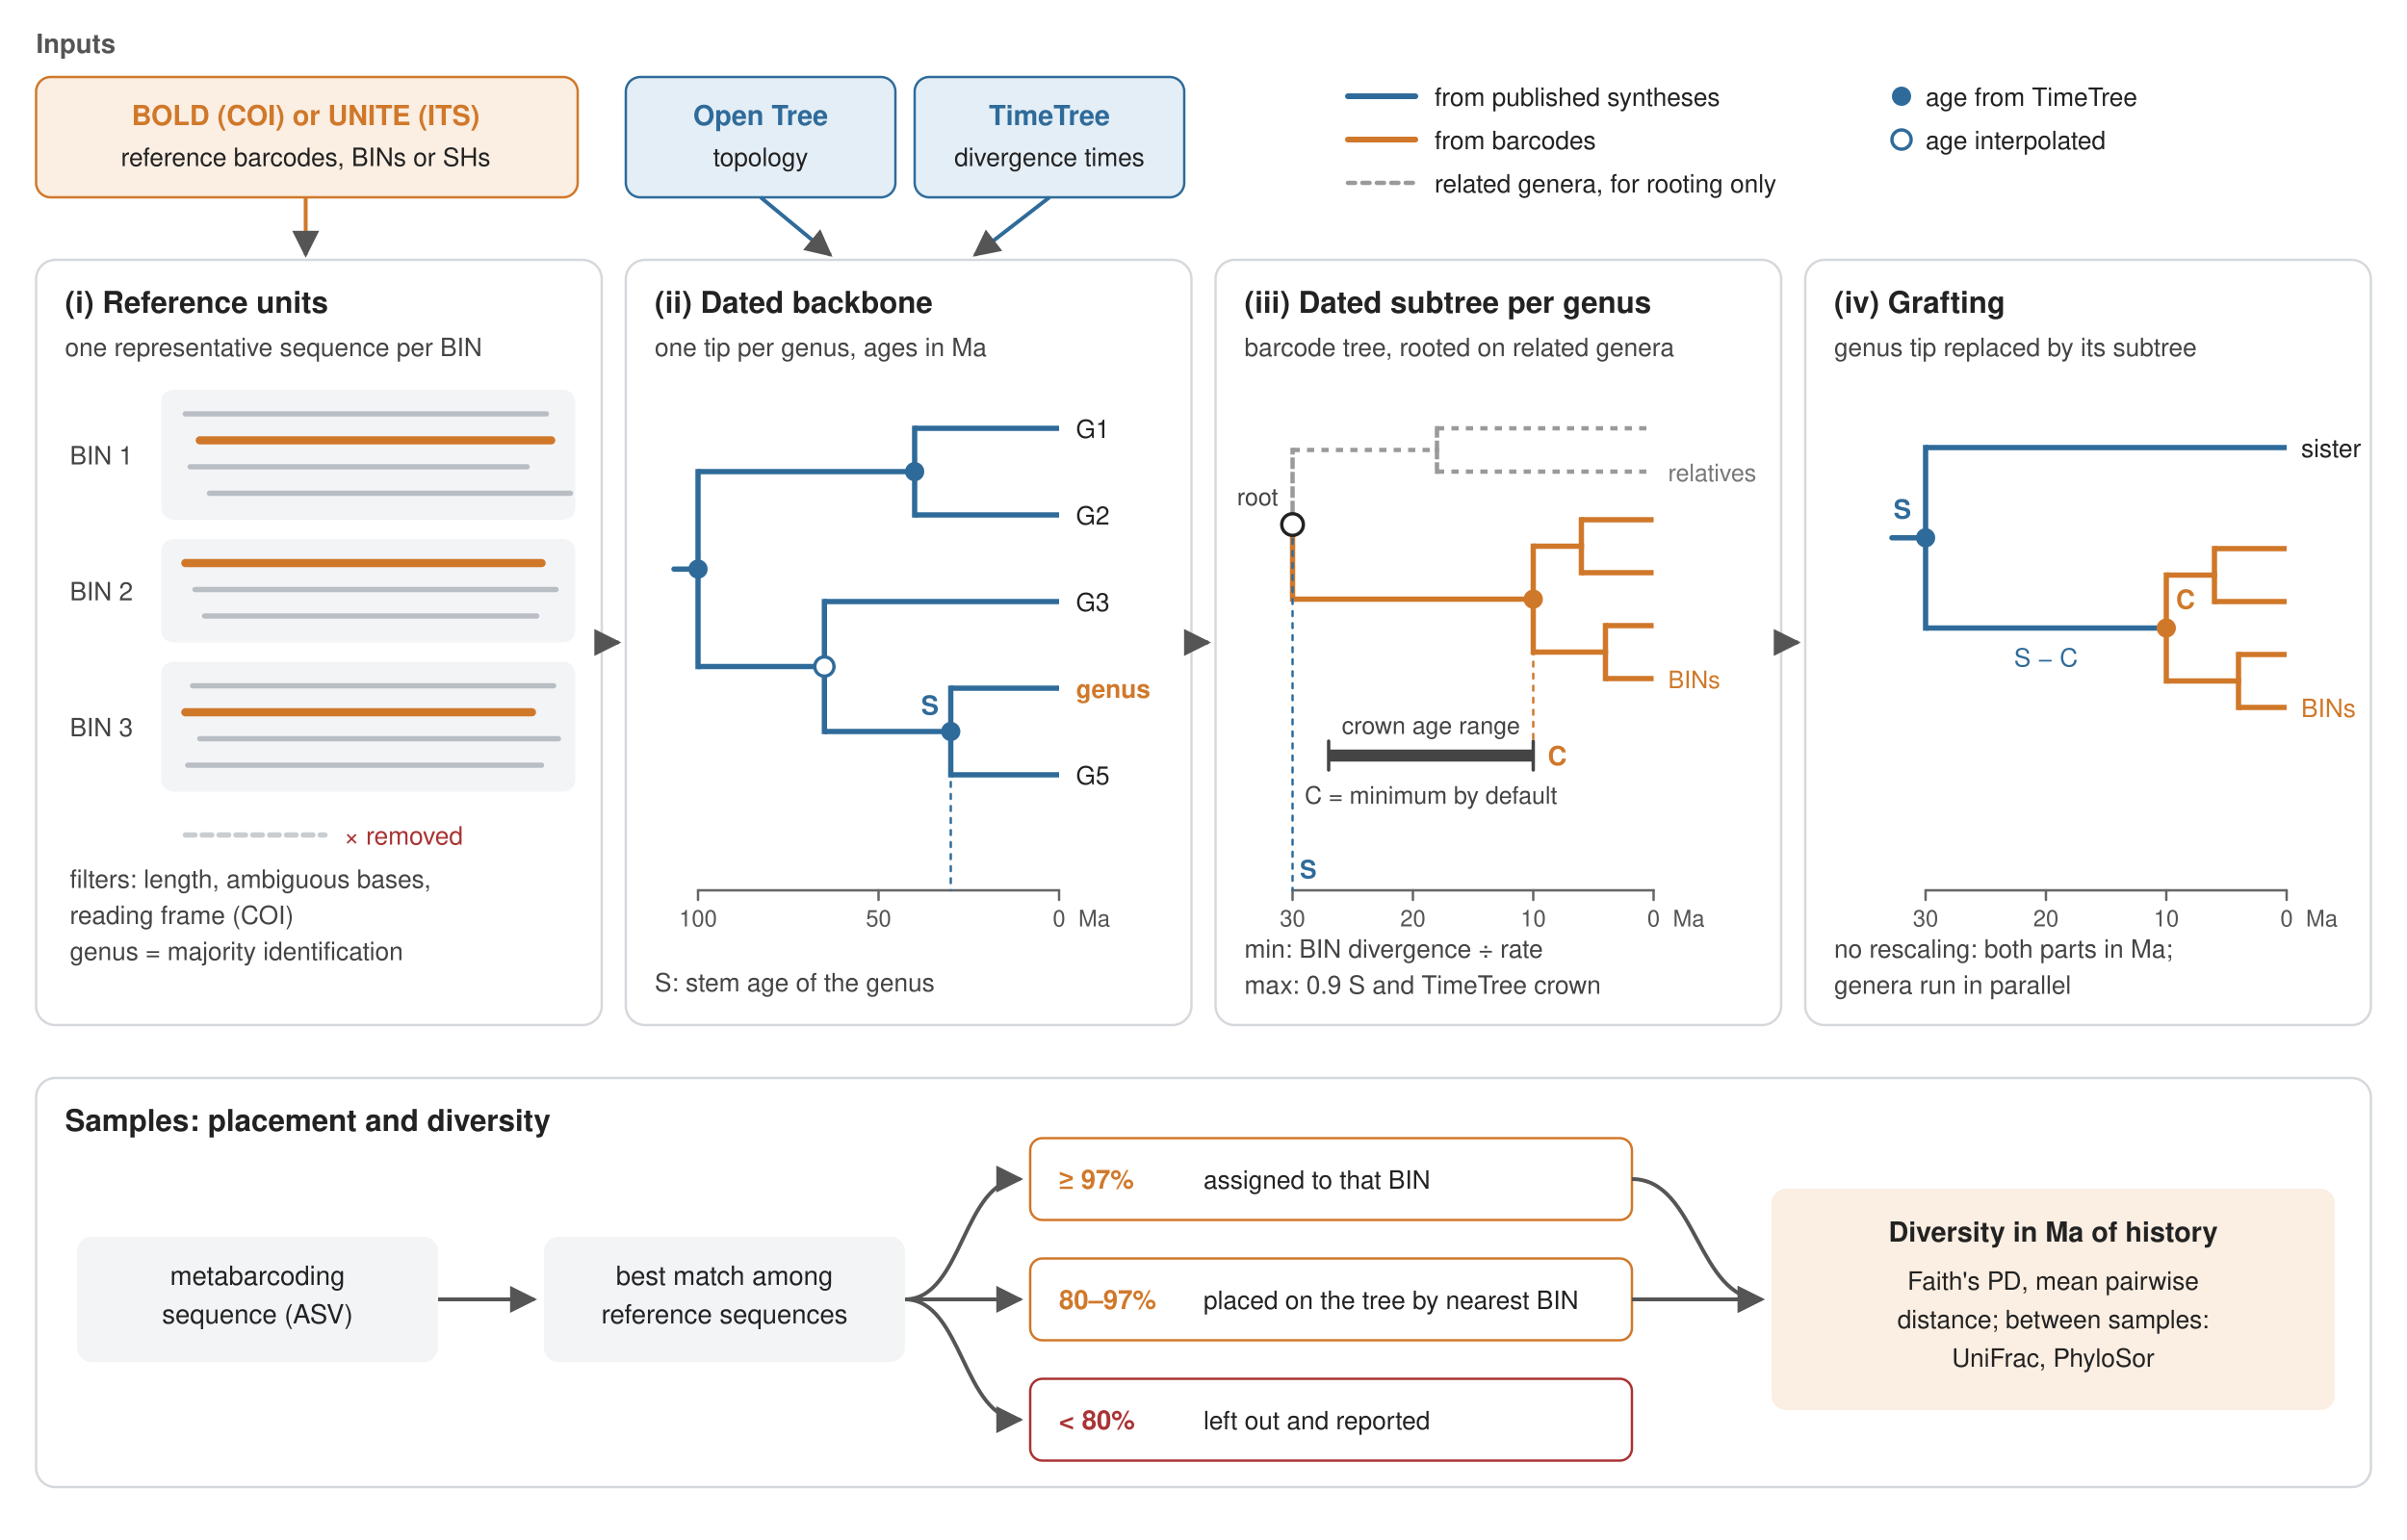
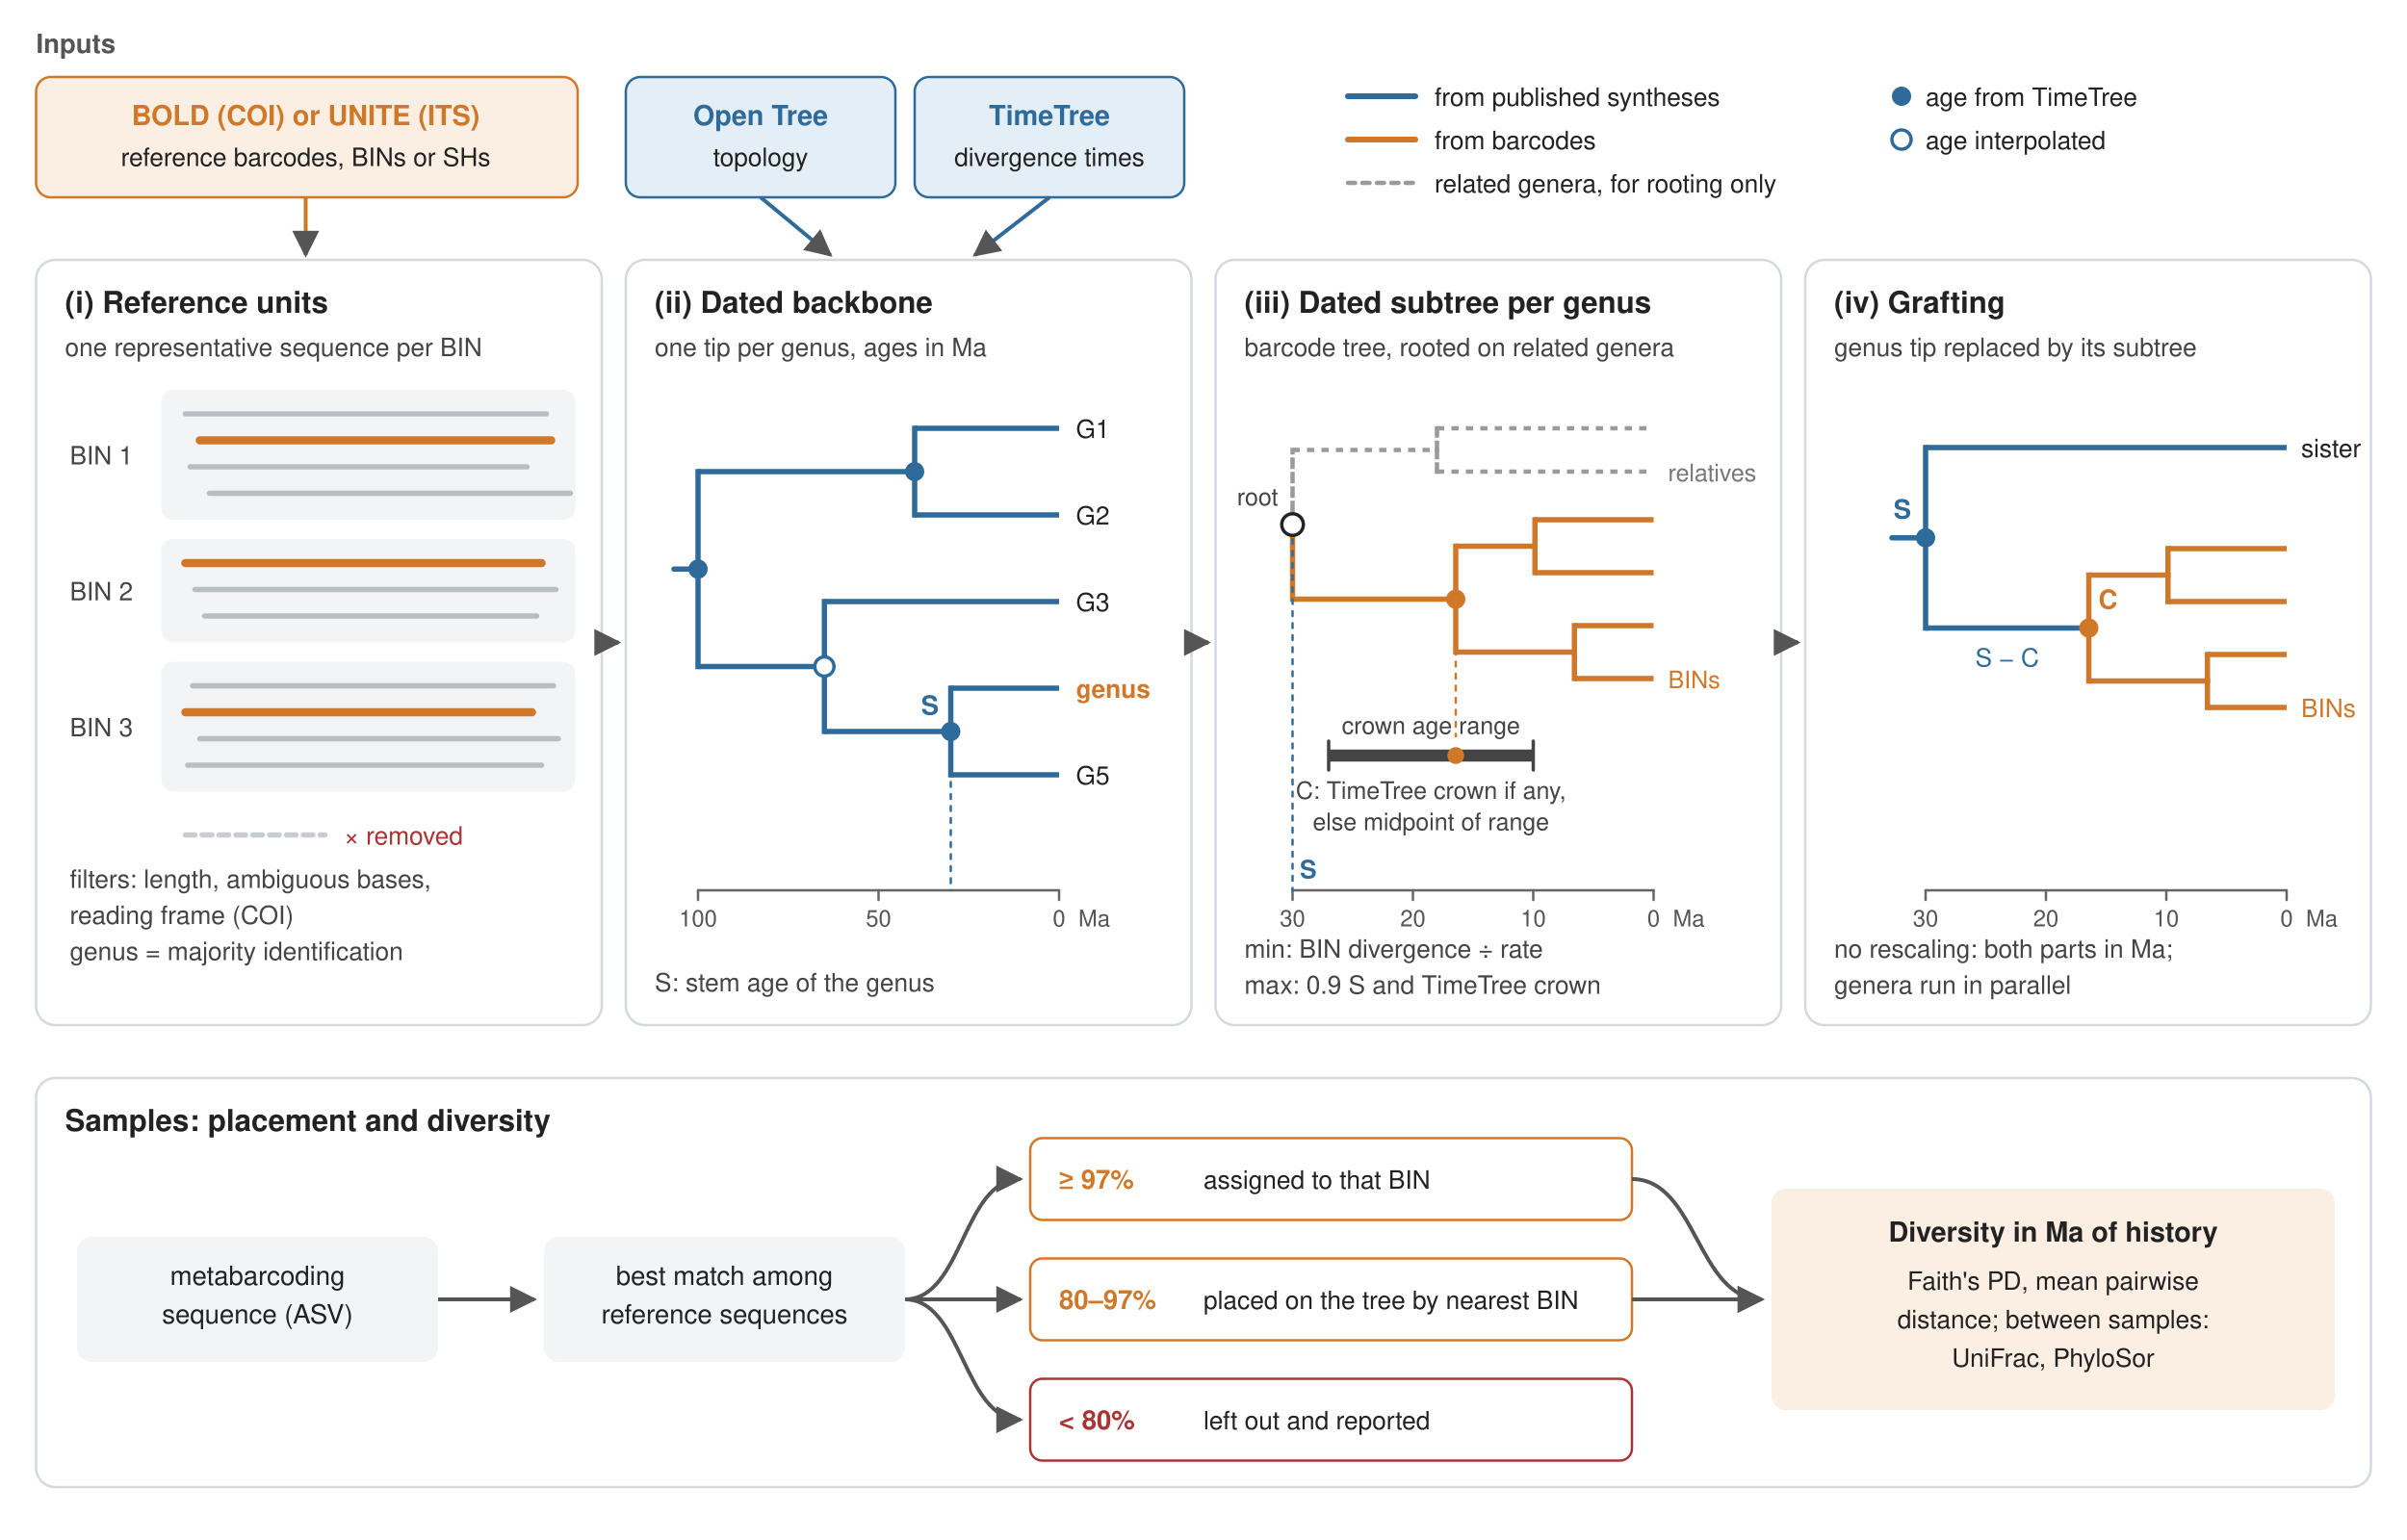
<svg xmlns="http://www.w3.org/2000/svg" width="1000" height="640" viewBox="0 0 1000 640" font-family="Helvetica, Arial, 'Liberation Sans', sans-serif">
  <defs>
    <marker id="arr" viewBox="0 0 10 10" refX="9" refY="5" markerWidth="7" markerHeight="7" orient="auto-start-reverse">
      <path d="M0,0 L10,5 L0,10 z" fill="#555" />
    </marker>
  </defs>
  <rect width="1000" height="640" fill="#fff" />
  <text x="15.0" y="22.0" font-size="11" text-anchor="start" font-weight="bold" font-style="normal" fill="#555">Inputs</text>
  <rect x="15.0" y="32.0" width="225.0" height="50.0" rx="6" fill="#fbeee2" stroke="#d0782a" stroke-width="1" />
  <text x="127.0" y="52.0" font-size="11.5" text-anchor="middle" font-weight="bold" font-style="normal" fill="#d0782a">BOLD (COI) or UNITE (ITS)</text>
  <text x="127.0" y="69.0" font-size="10.5" text-anchor="middle" font-weight="normal" font-style="normal" fill="#222222">reference barcodes, BINs or SHs</text>
  <rect x="260.0" y="32.0" width="112.0" height="50.0" rx="6" fill="#e4eef6" stroke="#2f6b9a" stroke-width="1" />
  <text x="316.0" y="52.0" font-size="11.5" text-anchor="middle" font-weight="bold" font-style="normal" fill="#2f6b9a">Open Tree</text>
  <text x="316.0" y="69.0" font-size="10.5" text-anchor="middle" font-weight="normal" font-style="normal" fill="#222222">topology</text>
  <rect x="380.0" y="32.0" width="112.0" height="50.0" rx="6" fill="#e4eef6" stroke="#2f6b9a" stroke-width="1" />
  <text x="436.0" y="52.0" font-size="11.5" text-anchor="middle" font-weight="bold" font-style="normal" fill="#2f6b9a">TimeTree</text>
  <text x="436.0" y="69.0" font-size="10.5" text-anchor="middle" font-weight="normal" font-style="normal" fill="#222222">divergence times</text>
  <line x1="127.0" y1="82.0" x2="127.0" y2="106.0" stroke="#d0782a" stroke-width="1.6" marker-end="url(#arr)" />
  <line x1="316.0" y1="82.0" x2="345.0" y2="106.0" stroke="#2f6b9a" stroke-width="1.6" marker-end="url(#arr)" />
  <line x1="436.0" y1="82.0" x2="405.0" y2="106.0" stroke="#2f6b9a" stroke-width="1.6" marker-end="url(#arr)" />
  <line x1="560.0" y1="40.0" x2="588.0" y2="40.0" stroke="#2f6b9a" stroke-width="2.4" stroke-linecap="round" />
  <text x="596.0" y="44.0" font-size="10.5" text-anchor="start" font-weight="normal" font-style="normal" fill="#222222">from published syntheses</text>
  <line x1="560.0" y1="58.0" x2="588.0" y2="58.0" stroke="#d0782a" stroke-width="2.4" stroke-linecap="round" />
  <text x="596.0" y="62.0" font-size="10.5" text-anchor="start" font-weight="normal" font-style="normal" fill="#222222">from barcodes</text>
  <line x1="560.0" y1="76.0" x2="588.0" y2="76.0" stroke="#9a9a9a" stroke-width="1.8" stroke-linecap="round" stroke-dasharray="3 3" />
  <text x="596.0" y="80.0" font-size="10.5" text-anchor="start" font-weight="normal" font-style="normal" fill="#222222">related genera, for rooting only</text>
  <circle cx="790.0" cy="40.0" r="4" fill="#2f6b9a" />
  <text x="800.0" y="44.0" font-size="10.5" text-anchor="start" font-weight="normal" font-style="normal" fill="#222222">age from TimeTree</text>
  <circle cx="790.0" cy="58.0" r="4" fill="#fff" stroke="#2f6b9a" stroke-width="1.4" />
  <text x="800.0" y="62.0" font-size="10.5" text-anchor="start" font-weight="normal" font-style="normal" fill="#222222">age interpolated</text>
  <rect x="15.0" y="108.0" width="235.0" height="318.0" rx="8" fill="#ffffff" stroke="#d5d8dc" stroke-width="1" />
  <text x="27.0" y="130.0" font-size="12.5" text-anchor="start" font-weight="bold" font-style="normal" fill="#222222">(i) Reference units</text>
  <text x="27.0" y="148.0" font-size="10.5" text-anchor="start" font-weight="normal" font-style="normal" fill="#444">one representative sequence per BIN</text>
  <rect x="67.0" y="162.0" width="172.0" height="54.0" rx="5" fill="#f3f4f6" stroke="none" stroke-width="1" />
  <text x="29.0" y="193.0" font-size="10.5" text-anchor="start" font-weight="normal" font-style="normal" fill="#444">BIN 1</text>
  <line x1="77.0" y1="172.0" x2="227.0" y2="172.0" stroke="#b9bec4" stroke-width="2.2" stroke-linecap="round" />
  <line x1="83.0" y1="183.0" x2="229.0" y2="183.0" stroke="#d0782a" stroke-width="3.4" stroke-linecap="round" />
  <line x1="79.0" y1="194.0" x2="219.0" y2="194.0" stroke="#b9bec4" stroke-width="2.2" stroke-linecap="round" />
  <line x1="87.0" y1="205.0" x2="237.0" y2="205.0" stroke="#b9bec4" stroke-width="2.2" stroke-linecap="round" />
  <rect x="67.0" y="224.0" width="172.0" height="43.0" rx="5" fill="#f3f4f6" stroke="none" stroke-width="1" />
  <text x="29.0" y="249.5" font-size="10.5" text-anchor="start" font-weight="normal" font-style="normal" fill="#444">BIN 2</text>
  <line x1="77.0" y1="234.0" x2="225.0" y2="234.0" stroke="#d0782a" stroke-width="3.4" stroke-linecap="round" />
  <line x1="81.0" y1="245.0" x2="231.0" y2="245.0" stroke="#b9bec4" stroke-width="2.2" stroke-linecap="round" />
  <line x1="85.0" y1="256.0" x2="223.0" y2="256.0" stroke="#b9bec4" stroke-width="2.2" stroke-linecap="round" />
  <rect x="67.0" y="275.0" width="172.0" height="54.0" rx="5" fill="#f3f4f6" stroke="none" stroke-width="1" />
  <text x="29.0" y="306.0" font-size="10.5" text-anchor="start" font-weight="normal" font-style="normal" fill="#444">BIN 3</text>
  <line x1="80.0" y1="285.0" x2="230.0" y2="285.0" stroke="#b9bec4" stroke-width="2.2" stroke-linecap="round" />
  <line x1="77.0" y1="296.0" x2="221.0" y2="296.0" stroke="#d0782a" stroke-width="3.4" stroke-linecap="round" />
  <line x1="83.0" y1="307.0" x2="232.0" y2="307.0" stroke="#b9bec4" stroke-width="2.2" stroke-linecap="round" />
  <line x1="78.0" y1="318.0" x2="225.0" y2="318.0" stroke="#b9bec4" stroke-width="2.2" stroke-linecap="round" />
  <line x1="77.0" y1="347.0" x2="135.0" y2="347.0" stroke="#c9cdd1" stroke-width="2.2" stroke-linecap="round" stroke-dasharray="4 3" />
  <text x="143.0" y="351.0" font-size="10.5" text-anchor="start" font-weight="normal" font-style="normal" fill="#a33">× removed</text>
  <text x="29.0" y="369.0" font-size="10.5" text-anchor="start" font-weight="normal" font-style="normal" fill="#444">filters: length, ambiguous bases,</text>
  <text x="29.0" y="384.0" font-size="10.5" text-anchor="start" font-weight="normal" font-style="normal" fill="#444">reading frame (COI)</text>
  <text x="29.0" y="399.0" font-size="10.5" text-anchor="start" font-weight="normal" font-style="normal" fill="#444">genus = majority identification</text>
  <rect x="260.0" y="108.0" width="235.0" height="318.0" rx="8" fill="#ffffff" stroke="#d5d8dc" stroke-width="1" />
  <text x="272.0" y="130.0" font-size="12.5" text-anchor="start" font-weight="bold" font-style="normal" fill="#222222">(ii) Dated backbone</text>
  <text x="272.0" y="148.0" font-size="10.5" text-anchor="start" font-weight="normal" font-style="normal" fill="#444">one tip per genus, ages in Ma</text>
  <line x1="395.0" y1="304.0" x2="395.0" y2="286.0" stroke="#2f6b9a" stroke-width="2.2" stroke-linecap="square" />
  <line x1="395.0" y1="286.0" x2="440.0" y2="286.0" stroke="#2f6b9a" stroke-width="2.2" stroke-linecap="butt" />
  <line x1="395.0" y1="304.0" x2="395.0" y2="322.0" stroke="#2f6b9a" stroke-width="2.2" stroke-linecap="square" />
  <line x1="395.0" y1="322.0" x2="440.0" y2="322.0" stroke="#2f6b9a" stroke-width="2.2" stroke-linecap="butt" />
  <line x1="380.0" y1="196.0" x2="380.0" y2="178.0" stroke="#2f6b9a" stroke-width="2.2" stroke-linecap="square" />
  <line x1="380.0" y1="178.0" x2="440.0" y2="178.0" stroke="#2f6b9a" stroke-width="2.2" stroke-linecap="butt" />
  <line x1="380.0" y1="196.0" x2="380.0" y2="214.0" stroke="#2f6b9a" stroke-width="2.2" stroke-linecap="square" />
  <line x1="380.0" y1="214.0" x2="440.0" y2="214.0" stroke="#2f6b9a" stroke-width="2.2" stroke-linecap="butt" />
  <line x1="342.5" y1="277.0" x2="342.5" y2="250.0" stroke="#2f6b9a" stroke-width="2.2" stroke-linecap="square" />
  <line x1="342.5" y1="250.0" x2="440.0" y2="250.0" stroke="#2f6b9a" stroke-width="2.2" stroke-linecap="butt" />
  <line x1="342.5" y1="277.0" x2="342.5" y2="304.0" stroke="#2f6b9a" stroke-width="2.2" stroke-linecap="square" />
  <line x1="342.5" y1="304.0" x2="395.0" y2="304.0" stroke="#2f6b9a" stroke-width="2.2" stroke-linecap="butt" />
  <line x1="290.0" y1="236.5" x2="290.0" y2="196.0" stroke="#2f6b9a" stroke-width="2.2" stroke-linecap="square" />
  <line x1="290.0" y1="196.0" x2="380.0" y2="196.0" stroke="#2f6b9a" stroke-width="2.2" stroke-linecap="butt" />
  <line x1="290.0" y1="236.5" x2="290.0" y2="277.0" stroke="#2f6b9a" stroke-width="2.2" stroke-linecap="square" />
  <line x1="290.0" y1="277.0" x2="342.5" y2="277.0" stroke="#2f6b9a" stroke-width="2.2" stroke-linecap="butt" />
  <line x1="280.0" y1="236.5" x2="290.0" y2="236.5" stroke="#2f6b9a" stroke-width="2.2" stroke-linecap="round" />
  <circle cx="395.0" cy="304.0" r="4" fill="#2f6b9a" />
  <circle cx="380.0" cy="196.0" r="4" fill="#2f6b9a" />
  <circle cx="342.5" cy="277.0" r="4" fill="#fff" stroke="#2f6b9a" stroke-width="1.4" />
  <circle cx="290.0" cy="236.5" r="4" fill="#2f6b9a" />
  <text x="447.0" y="182.0" font-size="10.5" text-anchor="start" font-weight="normal" font-style="normal" fill="#222222">G1</text>
  <text x="447.0" y="218.0" font-size="10.5" text-anchor="start" font-weight="normal" font-style="normal" fill="#222222">G2</text>
  <text x="447.0" y="254.0" font-size="10.5" text-anchor="start" font-weight="normal" font-style="normal" fill="#222222">G3</text>
  <text x="447.0" y="290.0" font-size="10.5" text-anchor="start" font-weight="bold" font-style="normal" fill="#d0782a">genus</text>
  <text x="447.0" y="326.0" font-size="10.5" text-anchor="start" font-weight="normal" font-style="normal" fill="#222222">G5</text>
  <text x="390.0" y="297.0" font-size="11" text-anchor="end" font-weight="bold" font-style="normal" fill="#2f6b9a">S</text>
  <line x1="290.0" y1="370.0" x2="440.0" y2="370.0" stroke="#666" stroke-width="1" stroke-linecap="round" />
  <line x1="290.0" y1="370.0" x2="290.0" y2="374.0" stroke="#666" stroke-width="1" stroke-linecap="round" />
  <text x="290.0" y="385.0" font-size="9.5" text-anchor="middle" font-weight="normal" font-style="normal" fill="#555">100</text>
  <line x1="365.0" y1="370.0" x2="365.0" y2="374.0" stroke="#666" stroke-width="1" stroke-linecap="round" />
  <text x="365.0" y="385.0" font-size="9.5" text-anchor="middle" font-weight="normal" font-style="normal" fill="#555">50</text>
  <line x1="440.0" y1="370.0" x2="440.0" y2="374.0" stroke="#666" stroke-width="1" stroke-linecap="round" />
  <text x="440.0" y="385.0" font-size="9.5" text-anchor="middle" font-weight="normal" font-style="normal" fill="#555">0</text>
  <text x="448.0" y="385.0" font-size="9.5" text-anchor="start" font-weight="normal" font-style="normal" fill="#555">Ma</text>
  <line x1="395.0" y1="310.0" x2="395.0" y2="370.0" stroke="#2f6b9a" stroke-width="1" stroke-linecap="round" stroke-dasharray="2 3" />
  <text x="272.0" y="412.0" font-size="10.5" text-anchor="start" font-weight="normal" font-style="normal" fill="#444">S: stem age of the genus</text>
  <rect x="505.0" y="108.0" width="235.0" height="318.0" rx="8" fill="#ffffff" stroke="#d5d8dc" stroke-width="1" />
  <text x="517.0" y="130.0" font-size="12.5" text-anchor="start" font-weight="bold" font-style="normal" fill="#222222">(iii) Dated subtree per genus</text>
  <text x="517.0" y="148.0" font-size="10.5" text-anchor="start" font-weight="normal" font-style="normal" fill="#444">barcode tree, rooted on related genera</text>
-   <line x1="637.0" y1="249.0" x2="637.0" y2="227.0" stroke="#d0782a" stroke-width="2.2" stroke-linecap="square" />
-   <line x1="637.0" y1="227.0" x2="657.0" y2="227.0" stroke="#d0782a" stroke-width="2.2" stroke-linecap="butt" />
-   <line x1="637.0" y1="249.0" x2="637.0" y2="271.0" stroke="#d0782a" stroke-width="2.2" stroke-linecap="square" />
-   <line x1="637.0" y1="271.0" x2="667.0" y2="271.0" stroke="#d0782a" stroke-width="2.2" stroke-linecap="butt" />
-   <line x1="657.0" y1="227.0" x2="657.0" y2="216.0" stroke="#d0782a" stroke-width="2.2" stroke-linecap="square" />
-   <line x1="657.0" y1="216.0" x2="687.0" y2="216.0" stroke="#d0782a" stroke-width="2.2" stroke-linecap="butt" />
-   <line x1="657.0" y1="227.0" x2="657.0" y2="238.0" stroke="#d0782a" stroke-width="2.2" stroke-linecap="square" />
-   <line x1="657.0" y1="238.0" x2="687.0" y2="238.0" stroke="#d0782a" stroke-width="2.2" stroke-linecap="butt" />
-   <line x1="667.0" y1="271.0" x2="667.0" y2="260.0" stroke="#d0782a" stroke-width="2.2" stroke-linecap="square" />
-   <line x1="667.0" y1="260.0" x2="687.0" y2="260.0" stroke="#d0782a" stroke-width="2.2" stroke-linecap="butt" />
-   <line x1="667.0" y1="271.0" x2="667.0" y2="282.0" stroke="#d0782a" stroke-width="2.2" stroke-linecap="square" />
-   <line x1="667.0" y1="282.0" x2="687.0" y2="282.0" stroke="#d0782a" stroke-width="2.2" stroke-linecap="butt" />
+   <line x1="604.8" y1="249.0" x2="604.8" y2="227.0" stroke="#d0782a" stroke-width="2.2" stroke-linecap="square" />
+   <line x1="604.8" y1="227.0" x2="637.7" y2="227.0" stroke="#d0782a" stroke-width="2.2" stroke-linecap="butt" />
+   <line x1="604.8" y1="249.0" x2="604.8" y2="271.0" stroke="#d0782a" stroke-width="2.2" stroke-linecap="square" />
+   <line x1="604.8" y1="271.0" x2="654.1" y2="271.0" stroke="#d0782a" stroke-width="2.2" stroke-linecap="butt" />
+   <line x1="637.7" y1="227.0" x2="637.7" y2="216.0" stroke="#d0782a" stroke-width="2.2" stroke-linecap="square" />
+   <line x1="637.7" y1="216.0" x2="687.0" y2="216.0" stroke="#d0782a" stroke-width="2.2" stroke-linecap="butt" />
+   <line x1="637.7" y1="227.0" x2="637.7" y2="238.0" stroke="#d0782a" stroke-width="2.2" stroke-linecap="square" />
+   <line x1="637.7" y1="238.0" x2="687.0" y2="238.0" stroke="#d0782a" stroke-width="2.2" stroke-linecap="butt" />
+   <line x1="654.1" y1="271.0" x2="654.1" y2="260.0" stroke="#d0782a" stroke-width="2.2" stroke-linecap="square" />
+   <line x1="654.1" y1="260.0" x2="687.0" y2="260.0" stroke="#d0782a" stroke-width="2.2" stroke-linecap="butt" />
+   <line x1="654.1" y1="271.0" x2="654.1" y2="282.0" stroke="#d0782a" stroke-width="2.2" stroke-linecap="square" />
+   <line x1="654.1" y1="282.0" x2="687.0" y2="282.0" stroke="#d0782a" stroke-width="2.2" stroke-linecap="butt" />
  <line x1="537.0" y1="218.0" x2="537.0" y2="187.0" stroke="#9a9a9a" stroke-width="1.8" stroke-linecap="square" stroke-dasharray="3 3" />
  <line x1="537.0" y1="187.0" x2="597.0" y2="187.0" stroke="#9a9a9a" stroke-width="1.8" stroke-linecap="butt" stroke-dasharray="3 3" />
  <line x1="597.0" y1="187.0" x2="597.0" y2="178.0" stroke="#9a9a9a" stroke-width="1.8" stroke-linecap="square" stroke-dasharray="3 3" />
  <line x1="597.0" y1="178.0" x2="687.0" y2="178.0" stroke="#9a9a9a" stroke-width="1.8" stroke-linecap="butt" stroke-dasharray="3 3" />
  <line x1="597.0" y1="187.0" x2="597.0" y2="196.0" stroke="#9a9a9a" stroke-width="1.8" stroke-linecap="square" stroke-dasharray="3 3" />
  <line x1="597.0" y1="196.0" x2="687.0" y2="196.0" stroke="#9a9a9a" stroke-width="1.8" stroke-linecap="butt" stroke-dasharray="3 3" />
  <line x1="537.0" y1="218.0" x2="537.0" y2="249.0" stroke="#d0782a" stroke-width="2.2" stroke-linecap="square" />
-   <line x1="537.0" y1="249.0" x2="637.0" y2="249.0" stroke="#d0782a" stroke-width="2.2" stroke-linecap="butt" />
+   <line x1="537.0" y1="249.0" x2="604.8" y2="249.0" stroke="#d0782a" stroke-width="2.2" stroke-linecap="butt" />
  <circle cx="537.0" cy="218.0" r="4.5" fill="#fff" stroke="#222222" stroke-width="1.4" />
  <text x="531.0" y="210.0" font-size="10" text-anchor="end" font-weight="normal" font-style="normal" fill="#444">root</text>
-   <circle cx="637.0" cy="249.0" r="4" fill="#d0782a" />
+   <circle cx="604.8" cy="249.0" r="4" fill="#d0782a" />
  <text x="693.0" y="200.0" font-size="10" text-anchor="start" font-weight="normal" font-style="normal" fill="#777">relatives</text>
  <text x="693.0" y="286.0" font-size="10" text-anchor="start" font-weight="normal" font-style="normal" fill="#d0782a">BINs</text>
  <line x1="552.0" y1="314.0" x2="637.0" y2="314.0" stroke="#444" stroke-width="5" stroke-linecap="butt" />
  <line x1="552.0" y1="308.0" x2="552.0" y2="320.0" stroke="#444" stroke-width="1.4" stroke-linecap="round" />
  <line x1="637.0" y1="308.0" x2="637.0" y2="320.0" stroke="#444" stroke-width="1.4" stroke-linecap="round" />
-   <line x1="637.0" y1="255.0" x2="637.0" y2="308.0" stroke="#d0782a" stroke-width="1" stroke-linecap="round" stroke-dasharray="2 3" />
-   <text x="643.0" y="318.0" font-size="11" text-anchor="start" font-weight="bold" font-style="normal" fill="#d0782a">C</text>
+   <line x1="604.8" y1="255.0" x2="604.8" y2="306.0" stroke="#d0782a" stroke-width="1" stroke-linecap="round" stroke-dasharray="2 3" />
+   <circle cx="604.8" cy="314.0" r="3.5" fill="#d0782a" />
  <text x="594.5" y="305.0" font-size="10" text-anchor="middle" font-weight="normal" font-style="normal" fill="#444">crown age range</text>
-   <text x="594.5" y="334.0" font-size="10" text-anchor="middle" font-weight="normal" font-style="normal" fill="#444">C = minimum by default</text>
+   <text x="594.5" y="332.0" font-size="10" text-anchor="middle" font-weight="normal" font-style="normal" fill="#444">C: TimeTree crown if any,</text>
+   <text x="594.5" y="345.0" font-size="10" text-anchor="middle" font-weight="normal" font-style="normal" fill="#444">else midpoint of range</text>
  <line x1="537.0" y1="370.0" x2="687.0" y2="370.0" stroke="#666" stroke-width="1" stroke-linecap="round" />
  <line x1="537.0" y1="370.0" x2="537.0" y2="374.0" stroke="#666" stroke-width="1" stroke-linecap="round" />
  <text x="537.0" y="385.0" font-size="9.5" text-anchor="middle" font-weight="normal" font-style="normal" fill="#555">30</text>
  <line x1="587.0" y1="370.0" x2="587.0" y2="374.0" stroke="#666" stroke-width="1" stroke-linecap="round" />
  <text x="587.0" y="385.0" font-size="9.5" text-anchor="middle" font-weight="normal" font-style="normal" fill="#555">20</text>
  <line x1="637.0" y1="370.0" x2="637.0" y2="374.0" stroke="#666" stroke-width="1" stroke-linecap="round" />
  <text x="637.0" y="385.0" font-size="9.5" text-anchor="middle" font-weight="normal" font-style="normal" fill="#555">10</text>
  <line x1="687.0" y1="370.0" x2="687.0" y2="374.0" stroke="#666" stroke-width="1" stroke-linecap="round" />
  <text x="687.0" y="385.0" font-size="9.5" text-anchor="middle" font-weight="normal" font-style="normal" fill="#555">0</text>
  <text x="695.0" y="385.0" font-size="9.5" text-anchor="start" font-weight="normal" font-style="normal" fill="#555">Ma</text>
  <line x1="537.0" y1="224.0" x2="537.0" y2="370.0" stroke="#2f6b9a" stroke-width="1" stroke-linecap="round" stroke-dasharray="2 3" />
  <text x="540.0" y="365.0" font-size="10.5" text-anchor="start" font-weight="bold" font-style="normal" fill="#2f6b9a">S</text>
  <text x="517.0" y="398.0" font-size="10.5" text-anchor="start" font-weight="normal" font-style="normal" fill="#444">min: BIN divergence ÷ rate</text>
  <text x="517.0" y="413.0" font-size="10.5" text-anchor="start" font-weight="normal" font-style="normal" fill="#444">max: 0.9 S and TimeTree crown</text>
  <rect x="750.0" y="108.0" width="235.0" height="318.0" rx="8" fill="#ffffff" stroke="#d5d8dc" stroke-width="1" />
  <text x="762.0" y="130.0" font-size="12.5" text-anchor="start" font-weight="bold" font-style="normal" fill="#222222">(iv) Grafting</text>
  <text x="762.0" y="148.0" font-size="10.5" text-anchor="start" font-weight="normal" font-style="normal" fill="#444">genus tip replaced by its subtree</text>
  <line x1="786.0" y1="223.5" x2="800.0" y2="223.5" stroke="#2f6b9a" stroke-width="2.2" stroke-linecap="round" />
  <line x1="800.0" y1="223.5" x2="800.0" y2="186.0" stroke="#2f6b9a" stroke-width="2.2" stroke-linecap="square" />
  <line x1="800.0" y1="186.0" x2="950.0" y2="186.0" stroke="#2f6b9a" stroke-width="2.2" stroke-linecap="butt" />
  <line x1="800.0" y1="223.5" x2="800.0" y2="261.0" stroke="#2f6b9a" stroke-width="2.2" stroke-linecap="square" />
-   <line x1="800.0" y1="261.0" x2="900.0" y2="261.0" stroke="#2f6b9a" stroke-width="2.2" stroke-linecap="butt" />
-   <line x1="900.0" y1="261.0" x2="900.0" y2="239.0" stroke="#d0782a" stroke-width="2.2" stroke-linecap="square" />
-   <line x1="900.0" y1="239.0" x2="920.0" y2="239.0" stroke="#d0782a" stroke-width="2.2" stroke-linecap="butt" />
-   <line x1="900.0" y1="261.0" x2="900.0" y2="283.0" stroke="#d0782a" stroke-width="2.2" stroke-linecap="square" />
-   <line x1="900.0" y1="283.0" x2="930.0" y2="283.0" stroke="#d0782a" stroke-width="2.2" stroke-linecap="butt" />
-   <line x1="920.0" y1="239.0" x2="920.0" y2="228.0" stroke="#d0782a" stroke-width="2.2" stroke-linecap="square" />
-   <line x1="920.0" y1="228.0" x2="950.0" y2="228.0" stroke="#d0782a" stroke-width="2.2" stroke-linecap="butt" />
-   <line x1="920.0" y1="239.0" x2="920.0" y2="250.0" stroke="#d0782a" stroke-width="2.2" stroke-linecap="square" />
-   <line x1="920.0" y1="250.0" x2="950.0" y2="250.0" stroke="#d0782a" stroke-width="2.2" stroke-linecap="butt" />
-   <line x1="930.0" y1="283.0" x2="930.0" y2="272.0" stroke="#d0782a" stroke-width="2.2" stroke-linecap="square" />
-   <line x1="930.0" y1="272.0" x2="950.0" y2="272.0" stroke="#d0782a" stroke-width="2.2" stroke-linecap="butt" />
-   <line x1="930.0" y1="283.0" x2="930.0" y2="294.0" stroke="#d0782a" stroke-width="2.2" stroke-linecap="square" />
-   <line x1="930.0" y1="294.0" x2="950.0" y2="294.0" stroke="#d0782a" stroke-width="2.2" stroke-linecap="butt" />
+   <line x1="800.0" y1="261.0" x2="867.8" y2="261.0" stroke="#2f6b9a" stroke-width="2.2" stroke-linecap="butt" />
+   <line x1="867.8" y1="261.0" x2="867.8" y2="239.0" stroke="#d0782a" stroke-width="2.2" stroke-linecap="square" />
+   <line x1="867.8" y1="239.0" x2="900.7" y2="239.0" stroke="#d0782a" stroke-width="2.2" stroke-linecap="butt" />
+   <line x1="867.8" y1="261.0" x2="867.8" y2="283.0" stroke="#d0782a" stroke-width="2.2" stroke-linecap="square" />
+   <line x1="867.8" y1="283.0" x2="917.1" y2="283.0" stroke="#d0782a" stroke-width="2.2" stroke-linecap="butt" />
+   <line x1="900.7" y1="239.0" x2="900.7" y2="228.0" stroke="#d0782a" stroke-width="2.2" stroke-linecap="square" />
+   <line x1="900.7" y1="228.0" x2="950.0" y2="228.0" stroke="#d0782a" stroke-width="2.2" stroke-linecap="butt" />
+   <line x1="900.7" y1="239.0" x2="900.7" y2="250.0" stroke="#d0782a" stroke-width="2.2" stroke-linecap="square" />
+   <line x1="900.7" y1="250.0" x2="950.0" y2="250.0" stroke="#d0782a" stroke-width="2.2" stroke-linecap="butt" />
+   <line x1="917.1" y1="283.0" x2="917.1" y2="272.0" stroke="#d0782a" stroke-width="2.2" stroke-linecap="square" />
+   <line x1="917.1" y1="272.0" x2="950.0" y2="272.0" stroke="#d0782a" stroke-width="2.2" stroke-linecap="butt" />
+   <line x1="917.1" y1="283.0" x2="917.1" y2="294.0" stroke="#d0782a" stroke-width="2.2" stroke-linecap="square" />
+   <line x1="917.1" y1="294.0" x2="950.0" y2="294.0" stroke="#d0782a" stroke-width="2.2" stroke-linecap="butt" />
  <circle cx="800.0" cy="223.5" r="4" fill="#2f6b9a" />
-   <circle cx="900.0" cy="261.0" r="4" fill="#d0782a" />
+   <circle cx="867.8" cy="261.0" r="4" fill="#d0782a" />
  <text x="956.0" y="190.0" font-size="10.5" text-anchor="start" font-weight="normal" font-style="normal" fill="#222222">sister</text>
  <text x="956.0" y="298.0" font-size="10.5" text-anchor="start" font-weight="normal" font-style="normal" fill="#d0782a">BINs</text>
  <text x="794.0" y="215.5" font-size="11" text-anchor="end" font-weight="bold" font-style="normal" fill="#2f6b9a">S</text>
-   <text x="904.0" y="253.0" font-size="11" text-anchor="start" font-weight="bold" font-style="normal" fill="#d0782a">C</text>
-   <text x="850.0" y="277.0" font-size="10.5" text-anchor="middle" font-weight="normal" font-style="normal" fill="#2f6b9a">S − C</text>
+   <text x="871.8" y="253.0" font-size="11" text-anchor="start" font-weight="bold" font-style="normal" fill="#d0782a">C</text>
+   <text x="833.9" y="277.0" font-size="10.5" text-anchor="middle" font-weight="normal" font-style="normal" fill="#2f6b9a">S − C</text>
  <line x1="800.0" y1="370.0" x2="950.0" y2="370.0" stroke="#666" stroke-width="1" stroke-linecap="round" />
  <line x1="800.0" y1="370.0" x2="800.0" y2="374.0" stroke="#666" stroke-width="1" stroke-linecap="round" />
  <text x="800.0" y="385.0" font-size="9.5" text-anchor="middle" font-weight="normal" font-style="normal" fill="#555">30</text>
  <line x1="850.0" y1="370.0" x2="850.0" y2="374.0" stroke="#666" stroke-width="1" stroke-linecap="round" />
  <text x="850.0" y="385.0" font-size="9.5" text-anchor="middle" font-weight="normal" font-style="normal" fill="#555">20</text>
  <line x1="900.0" y1="370.0" x2="900.0" y2="374.0" stroke="#666" stroke-width="1" stroke-linecap="round" />
  <text x="900.0" y="385.0" font-size="9.5" text-anchor="middle" font-weight="normal" font-style="normal" fill="#555">10</text>
  <line x1="950.0" y1="370.0" x2="950.0" y2="374.0" stroke="#666" stroke-width="1" stroke-linecap="round" />
  <text x="950.0" y="385.0" font-size="9.5" text-anchor="middle" font-weight="normal" font-style="normal" fill="#555">0</text>
  <text x="958.0" y="385.0" font-size="9.5" text-anchor="start" font-weight="normal" font-style="normal" fill="#555">Ma</text>
  <text x="762.0" y="398.0" font-size="10.5" text-anchor="start" font-weight="normal" font-style="normal" fill="#444">no rescaling: both parts in Ma;</text>
  <text x="762.0" y="413.0" font-size="10.5" text-anchor="start" font-weight="normal" font-style="normal" fill="#444">genera run in parallel</text>
  <line x1="251.0" y1="267.0" x2="257.0" y2="267.0" stroke="#555" stroke-width="1.6" marker-end="url(#arr)" />
  <line x1="496.0" y1="267.0" x2="502.0" y2="267.0" stroke="#555" stroke-width="1.6" marker-end="url(#arr)" />
  <line x1="741.0" y1="267.0" x2="747.0" y2="267.0" stroke="#555" stroke-width="1.6" marker-end="url(#arr)" />
  <rect x="15.0" y="448.0" width="970.0" height="170.0" rx="8" fill="#ffffff" stroke="#d5d8dc" stroke-width="1" />
  <text x="27.0" y="470.0" font-size="12.5" text-anchor="start" font-weight="bold" font-style="normal" fill="#222222">Samples: placement and diversity</text>
  <rect x="32.0" y="514.0" width="150.0" height="52.0" rx="6" fill="#f3f4f6" stroke="none" stroke-width="1" />
  <text x="107.0" y="534.0" font-size="11" text-anchor="middle" font-weight="normal" font-style="normal" fill="#222222">metabarcoding</text>
  <text x="107.0" y="550.0" font-size="11" text-anchor="middle" font-weight="normal" font-style="normal" fill="#222222">sequence (ASV)</text>
  <line x1="182.0" y1="540.0" x2="222.0" y2="540.0" stroke="#555" stroke-width="1.6" marker-end="url(#arr)" />
  <rect x="226.0" y="514.0" width="150.0" height="52.0" rx="6" fill="#f3f4f6" stroke="none" stroke-width="1" />
  <text x="301.0" y="534.0" font-size="11" text-anchor="middle" font-weight="normal" font-style="normal" fill="#222222">best match among</text>
  <text x="301.0" y="550.0" font-size="11" text-anchor="middle" font-weight="normal" font-style="normal" fill="#222222">reference sequences</text>
  <path d="M376,540 C400,540 400,490 424,490" fill="none" stroke="#555" stroke-width="1.6" marker-end="url(#arr)" />
  <rect x="428.0" y="473.0" width="250.0" height="34.0" rx="5" fill="#fff" stroke="#d0782a" stroke-width="1" />
  <text x="440.0" y="494.0" font-size="11" text-anchor="start" font-weight="bold" font-style="normal" fill="#d0782a">≥ 97%</text>
  <text x="500.0" y="494.0" font-size="10.5" text-anchor="start" font-weight="normal" font-style="normal" fill="#222222">assigned to that BIN</text>
  <path d="M376,540 C400,540 400,540 424,540" fill="none" stroke="#555" stroke-width="1.6" marker-end="url(#arr)" />
  <rect x="428.0" y="523.0" width="250.0" height="34.0" rx="5" fill="#fff" stroke="#d0782a" stroke-width="1" />
  <text x="440.0" y="544.0" font-size="11" text-anchor="start" font-weight="bold" font-style="normal" fill="#d0782a">80–97%</text>
  <text x="500.0" y="544.0" font-size="10.5" text-anchor="start" font-weight="normal" font-style="normal" fill="#222222">placed on the tree by nearest BIN</text>
  <path d="M376,540 C400,540 400,590 424,590" fill="none" stroke="#555" stroke-width="1.6" marker-end="url(#arr)" />
  <rect x="428.0" y="573.0" width="250.0" height="34.0" rx="5" fill="#fff" stroke="#a33" stroke-width="1" />
  <text x="440.0" y="594.0" font-size="11" text-anchor="start" font-weight="bold" font-style="normal" fill="#a33">&lt; 80%</text>
  <text x="500.0" y="594.0" font-size="10.5" text-anchor="start" font-weight="normal" font-style="normal" fill="#222222">left out and reported</text>
  <path d="M678,490 C705,490 705,540 732,540" fill="none" stroke="#555" stroke-width="1.6" marker-end="url(#arr)" />
  <path d="M678,540 C705,540 705,540 732,540" fill="none" stroke="#555" stroke-width="1.6" marker-end="url(#arr)" />
  <rect x="736.0" y="494.0" width="234.0" height="92.0" rx="6" fill="#fbeee2" stroke="none" stroke-width="1" />
  <text x="853.0" y="516.0" font-size="11.5" text-anchor="middle" font-weight="bold" font-style="normal" fill="#222222">Diversity in Ma of history</text>
  <text x="853.0" y="536.0" font-size="10.5" text-anchor="middle" font-weight="normal" font-style="normal" fill="#222222">Faith's PD, mean pairwise</text>
  <text x="853.0" y="552.0" font-size="10.5" text-anchor="middle" font-weight="normal" font-style="normal" fill="#222222">distance; between samples:</text>
  <text x="853.0" y="568.0" font-size="10.5" text-anchor="middle" font-weight="normal" font-style="normal" fill="#222222">UniFrac, PhyloSor</text>
</svg>
